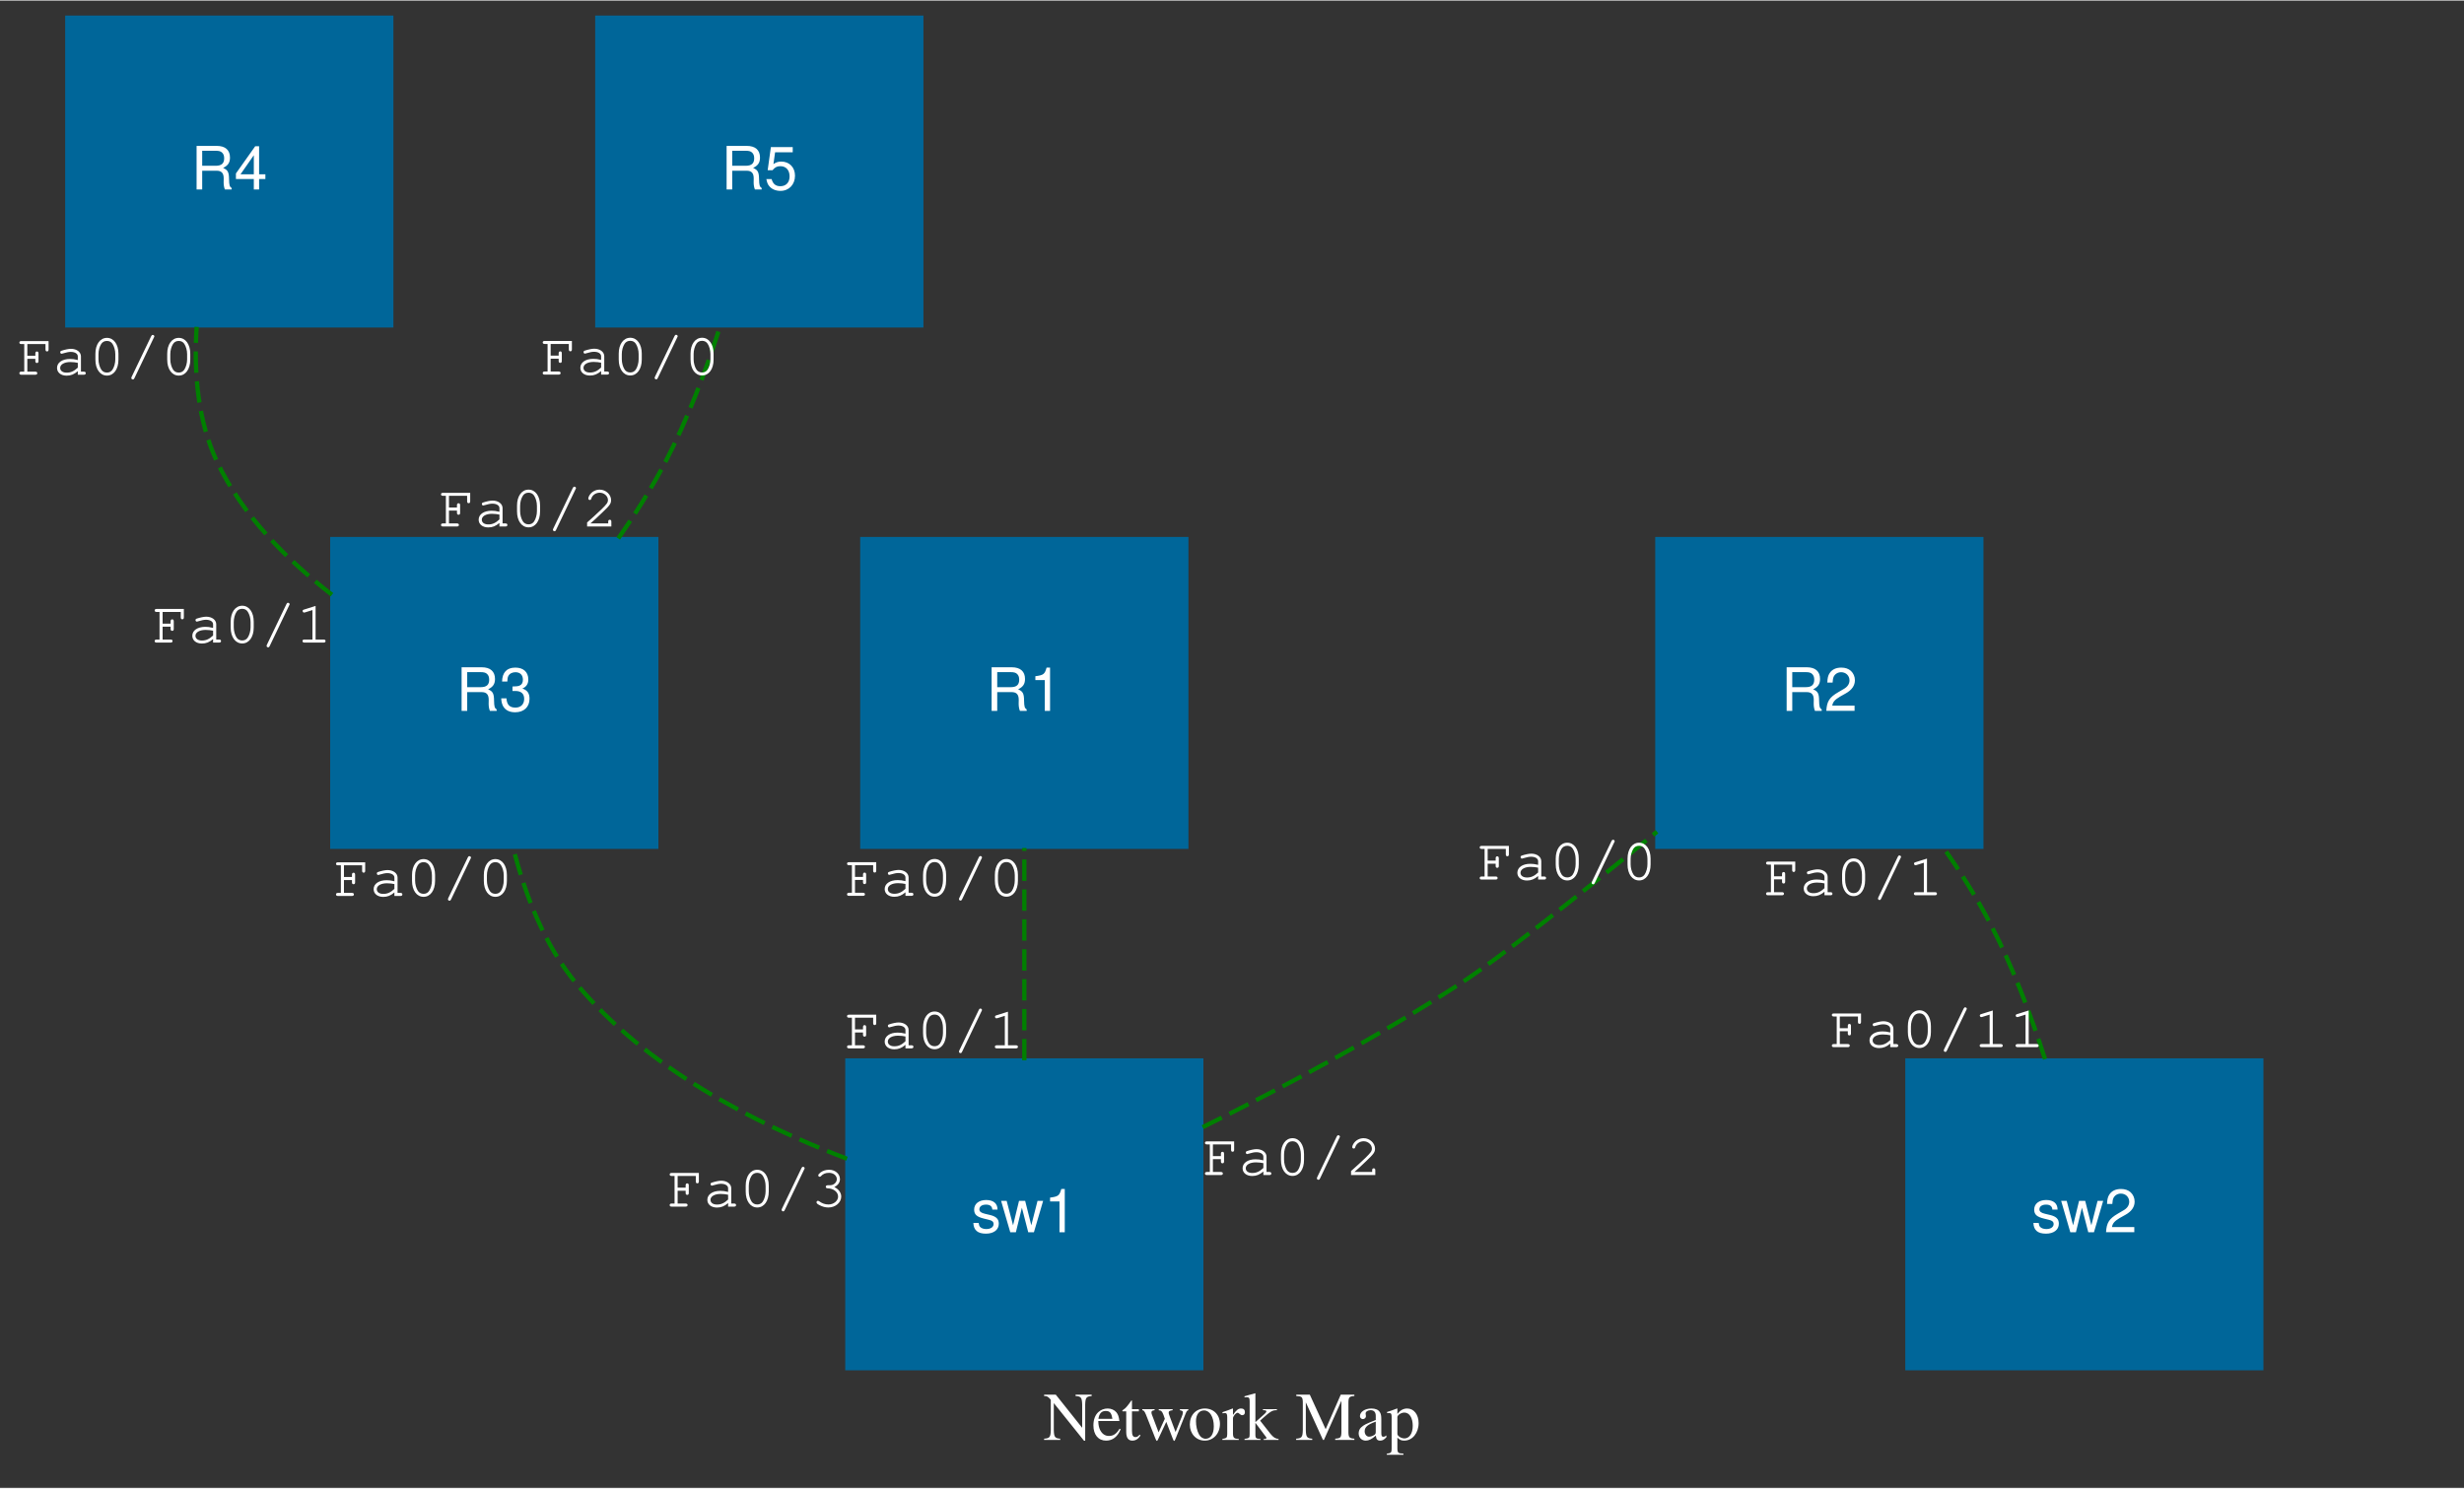
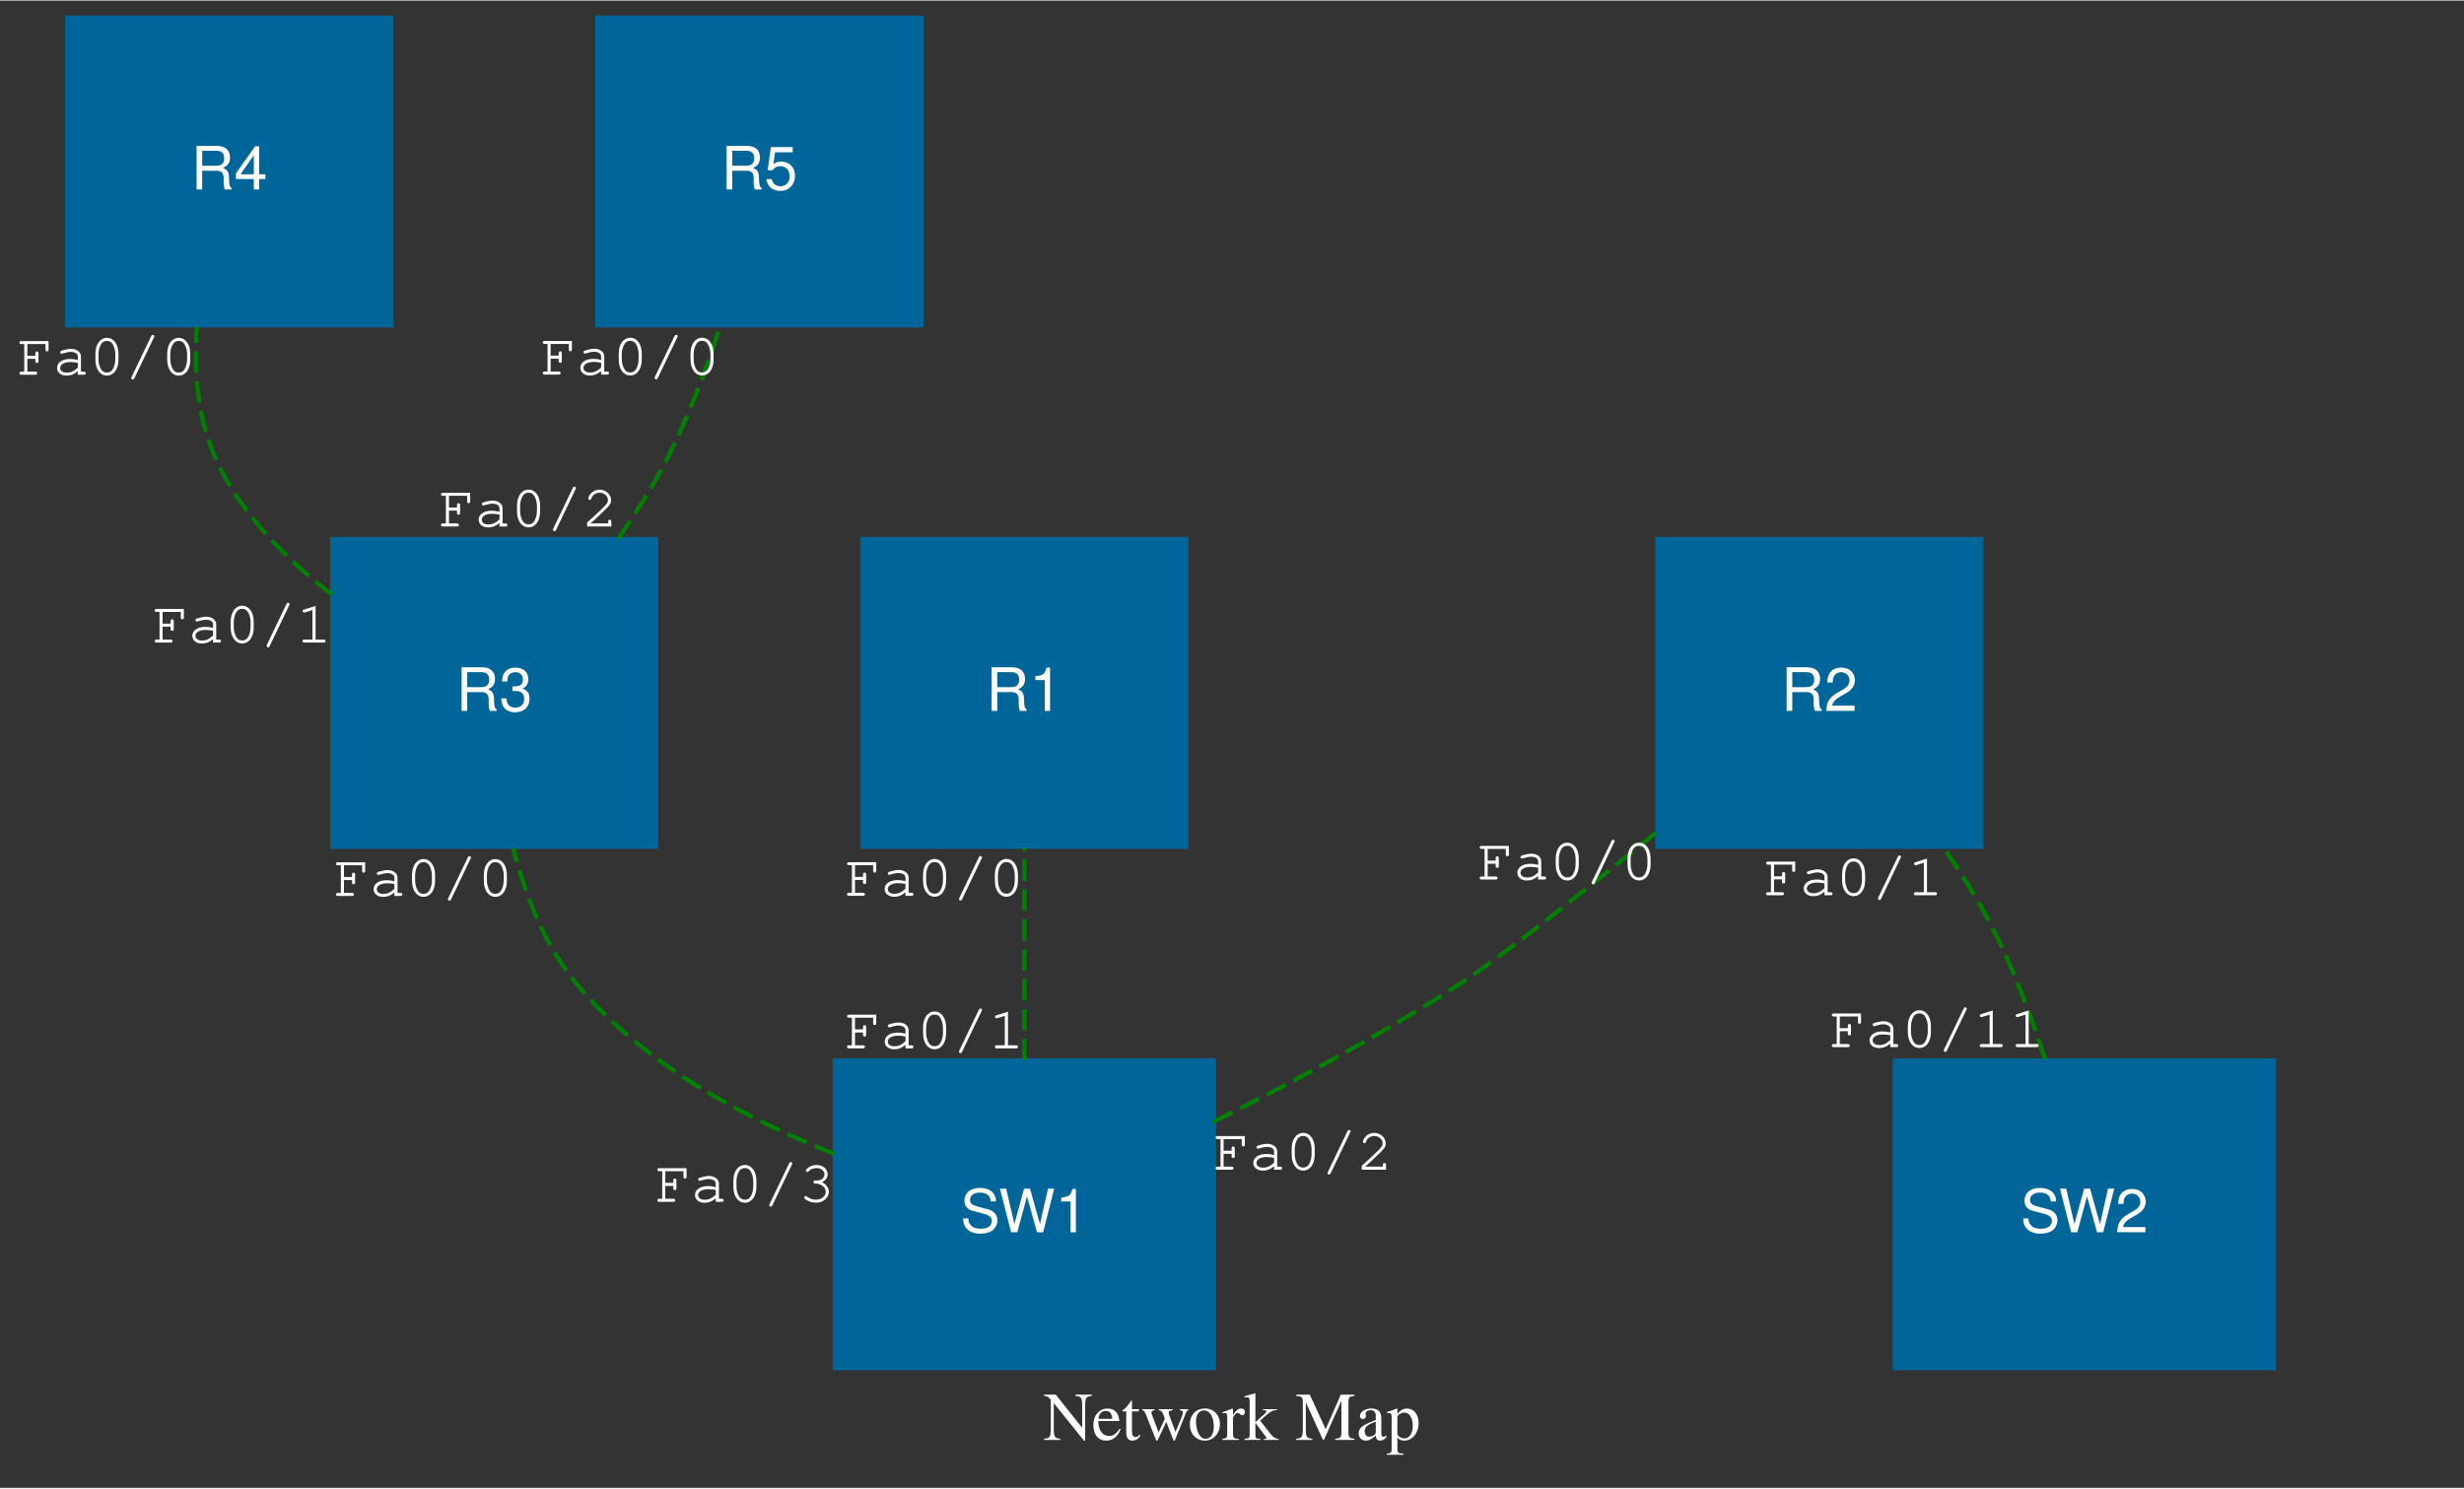
<svg xmlns="http://www.w3.org/2000/svg" width="576pt" height="348pt" viewBox="0.00 0.00 576.46 348.00">
  <g id="graph0" class="graph" transform="scale(1 1) rotate(0) translate(4 344)">
    <polygon fill="#333333" stroke="none" points="-4,4 -4,-344 572.459,-344 572.459,4 -4,4" />
    <text text-anchor="middle" x="284.229" y="-7.2" font-family="Times,serif" font-size="16.00" fill="white">Network Map</text>
    <g id="node1" class="node">
      <polygon fill="#006699" stroke="#006699" points="87.539,-340 11.746,-340 11.746,-268 87.539,-268 87.539,-340" />
      <text text-anchor="middle" x="49.642" y="-299.8" font-family="Helvetica,sans-Serif" font-size="14.00" fill="white">R4</text>
    </g>
    <g id="node2" class="node">
      <polygon fill="#006699" stroke="#006699" points="211.539,-340 135.746,-340 135.746,-268 211.539,-268 211.539,-340" />
      <text text-anchor="middle" x="173.642" y="-299.8" font-family="Helvetica,sans-Serif" font-size="14.00" fill="white">R5</text>
    </g>
    <g id="node3" class="node">
      <polygon fill="#006699" stroke="#006699" points="273.539,-218 197.746,-218 197.746,-146 273.539,-146 273.539,-218" />
      <text text-anchor="middle" x="235.642" y="-177.8" font-family="Helvetica,sans-Serif" font-size="14.00" fill="white">R1</text>
    </g>
    <g id="node4" class="node">
      <polygon fill="#006699" stroke="#006699" points="459.539,-218 383.746,-218 383.746,-146 459.539,-146 459.539,-218" />
      <text text-anchor="middle" x="421.642" y="-177.8" font-family="Helvetica,sans-Serif" font-size="14.00" fill="white">R2</text>
    </g>
    <g id="node5" class="node">
      <polygon fill="#006699" stroke="#006699" points="149.539,-218 73.746,-218 73.746,-146 149.539,-146 149.539,-218" />
      <text text-anchor="middle" x="111.642" y="-177.8" font-family="Helvetica,sans-Serif" font-size="14.00" fill="white">R3</text>
    </g>
    <g id="edge5" class="edge">
      <path fill="none" stroke="green" stroke-dasharray="5,2" d="M73.657,-204.978C62.973,-213.228 52.679,-223.653 46.826,-236 42.238,-245.678 41.311,-257.054 42.007,-267.656" />
      <text text-anchor="middle" x="98.051" y="-238.8" font-family="Courier,monospace" font-size="14.00" fill="white">            </text>
      <text text-anchor="middle" x="21.003" y="-256.456" font-family="Courier,monospace" font-size="14.00" fill="white">Fa0/0</text>
      <text text-anchor="middle" x="52.653" y="-193.778" font-family="Courier,monospace" font-size="14.00" fill="white">Fa0/1</text>
    </g>
    <g id="edge3" class="edge">
      <path fill="none" stroke="green" stroke-dasharray="5,2" d="M140.648,-218.145C144.666,-223.909 148.49,-229.973 151.642,-236 156.806,-245.872 161.078,-257.192 164.441,-267.683" />
      <text text-anchor="middle" x="208.051" y="-238.8" font-family="Courier,monospace" font-size="14.00" fill="white">            </text>
      <text text-anchor="middle" x="143.437" y="-256.483" font-family="Courier,monospace" font-size="14.00" fill="white">Fa0/0</text>
      <text text-anchor="middle" x="119.644" y="-220.945" font-family="Courier,monospace" font-size="14.00" fill="white">Fa0/2</text>
    </g>
    <g id="node6" class="node">
-       <polygon fill="#006699" stroke="#006699" points="277.039,-96 194.246,-96 194.246,-24 277.039,-24 277.039,-96" />
-       <text text-anchor="middle" x="235.642" y="-55.8" font-family="Helvetica,sans-Serif" font-size="14.00" fill="white">sw1</text>
+       <polygon fill="#006699" stroke="#006699" points="279.981,-96 191.304,-96 191.304,-24 279.981,-24 279.981,-96" />
+       <text text-anchor="middle" x="235.642" y="-55.8" font-family="Helvetica,sans-Serif" font-size="14.00" fill="white">SW1</text>
    </g>
    <g id="edge1" class="edge">
      <path fill="none" stroke="green" stroke-dasharray="5,2" d="M235.642,-96.032C235.642,-111.666 235.642,-130.053 235.642,-145.717" />
      <text text-anchor="middle" x="286.051" y="-116.8" font-family="Courier,monospace" font-size="14.00" fill="white">            </text>
      <text text-anchor="middle" x="214.639" y="-134.517" font-family="Courier,monospace" font-size="14.00" fill="white">Fa0/0</text>
      <text text-anchor="middle" x="214.639" y="-98.832" font-family="Courier,monospace" font-size="14.00" fill="white">Fa0/1</text>
    </g>
    <g id="edge4" class="edge">
-       <path fill="none" stroke="green" stroke-dasharray="5,2" d="M277.368,-80.388C296.253,-89.738 318.566,-101.604 337.642,-114 347.027,-120.099 366.071,-135.201 383.656,-149.527" />
+       <path fill="none" stroke="green" stroke-dasharray="5,2" d="M279.872,-81.633C298.204,-90.78 319.403,-102.148 337.642,-114 347.027,-120.099 366.071,-135.201 383.656,-149.527" />
      <text text-anchor="middle" x="407.051" y="-116.8" font-family="Courier,monospace" font-size="14.00" fill="white">            </text>
      <text text-anchor="middle" x="362.653" y="-138.327" font-family="Courier,monospace" font-size="14.00" fill="white">Fa0/0</text>
-       <text text-anchor="middle" x="298.372" y="-69.188" font-family="Courier,monospace" font-size="14.00" fill="white">Fa0/2</text>
+       <text text-anchor="middle" x="300.876" y="-70.433" font-family="Courier,monospace" font-size="14.00" fill="white">Fa0/2</text>
    </g>
    <g id="edge6" class="edge">
-       <path fill="none" stroke="green" stroke-dasharray="5,2" d="M194.149,-72.998C172.436,-81.257 147.066,-94.354 130.826,-114 123.426,-122.953 118.878,-134.613 116.084,-145.691" />
+       <path fill="none" stroke="green" stroke-dasharray="5,2" d="M191.263,-74.117C170.221,-82.422 146.351,-95.218 130.826,-114 123.426,-122.953 118.878,-134.613 116.084,-145.691" />
      <text text-anchor="middle" x="182.051" y="-116.8" font-family="Courier,monospace" font-size="14.00" fill="white">            </text>
      <text text-anchor="middle" x="95.08" y="-134.491" font-family="Courier,monospace" font-size="14.00" fill="white">Fa0/0</text>
-       <text text-anchor="middle" x="173.146" y="-61.798" font-family="Courier,monospace" font-size="14.00" fill="white">Fa0/3</text>
+       <text text-anchor="middle" x="170.26" y="-62.916" font-family="Courier,monospace" font-size="14.00" fill="white">Fa0/3</text>
    </g>
    <g id="node7" class="node">
-       <polygon fill="#006699" stroke="#006699" points="525.039,-96 442.246,-96 442.246,-24 525.039,-24 525.039,-96" />
-       <text text-anchor="middle" x="483.642" y="-55.8" font-family="Helvetica,sans-Serif" font-size="14.00" fill="white">sw2</text>
+       <polygon fill="#006699" stroke="#006699" points="527.981,-96 439.304,-96 439.304,-24 527.981,-24 527.981,-96" />
+       <text text-anchor="middle" x="483.642" y="-55.8" font-family="Helvetica,sans-Serif" font-size="14.00" fill="white">SW2</text>
    </g>
    <g id="edge2" class="edge">
      <path fill="none" stroke="green" stroke-dasharray="5,2" d="M474.441,-96.317C471.078,-106.808 466.806,-118.128 461.642,-128 458.49,-134.027 454.666,-140.091 450.648,-145.855" />
      <text text-anchor="middle" x="518.051" y="-116.8" font-family="Courier,monospace" font-size="14.00" fill="white">            </text>
      <text text-anchor="middle" x="429.644" y="-134.655" font-family="Courier,monospace" font-size="14.00" fill="white">Fa0/1</text>
      <text text-anchor="middle" x="449.237" y="-99.117" font-family="Courier,monospace" font-size="14.00" fill="white">Fa0/11</text>
    </g>
  </g>
</svg>
